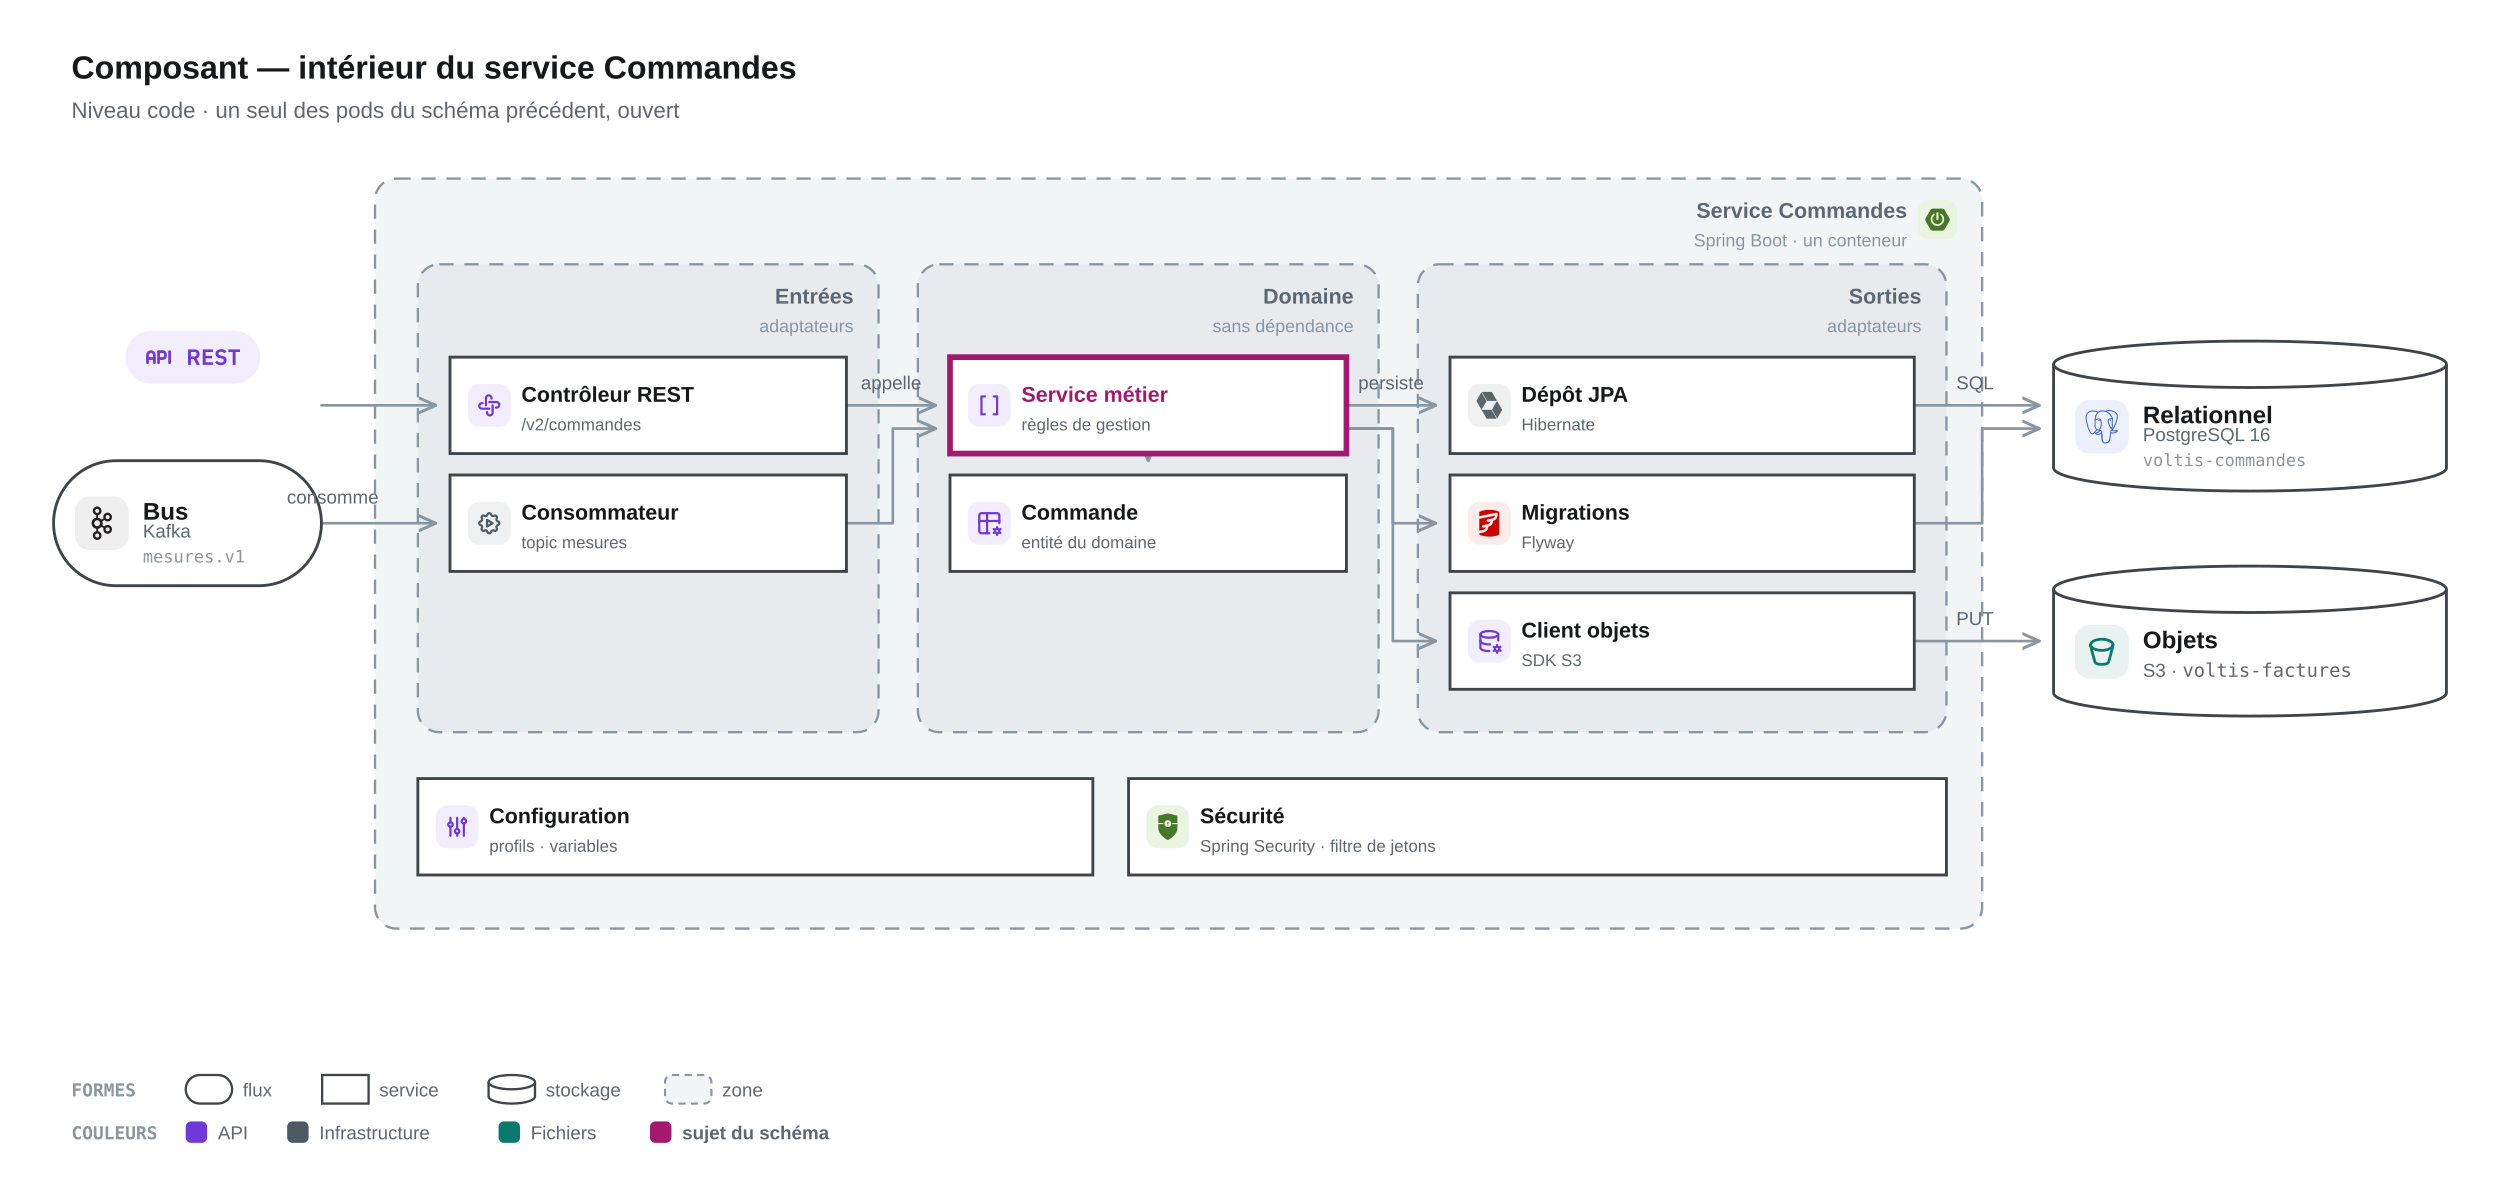
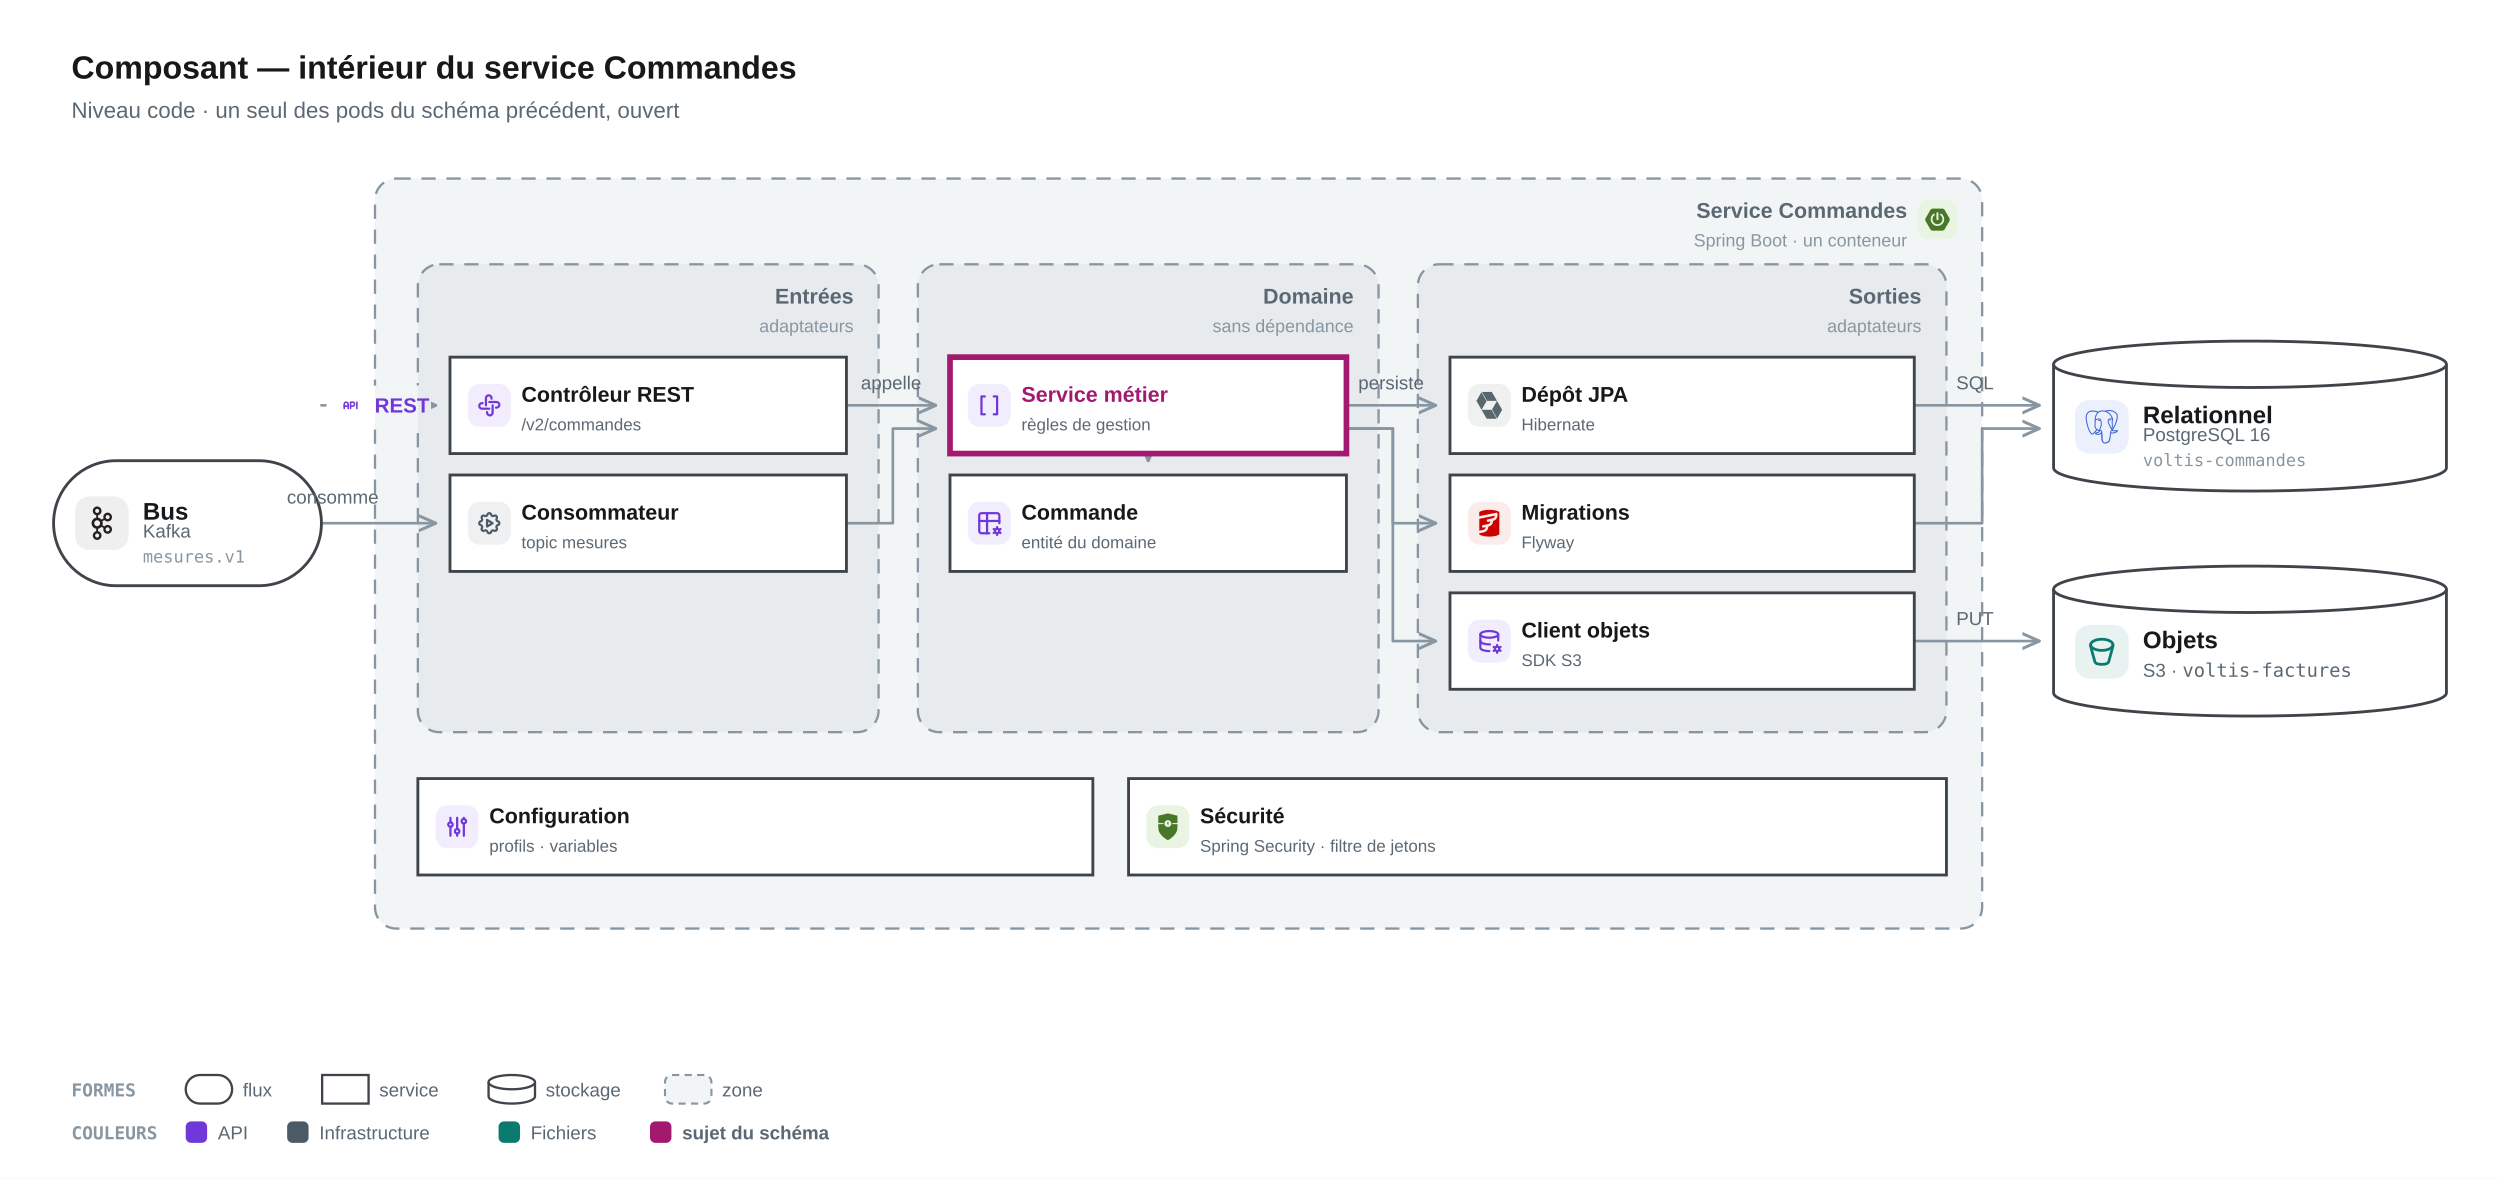
<svg xmlns="http://www.w3.org/2000/svg" width="1400" height="660" viewBox="0 0 1400 660" font-family="'IBM Plex Sans','Helvetica Neue',Arial,sans-serif" role="img" aria-label="Composant — intérieur du service Commandes">
  <defs>
    <marker id="fl" viewBox="0 0 10 10" refX="9" refY="5" markerWidth="7" markerHeight="7" orient="auto-start-reverse">
      <path d="M0,1 L9,5 L0,9" fill="none" stroke="#8896A2" stroke-width="1.6" stroke-linecap="round" stroke-linejoin="round" />
    </marker>
  </defs>
  <rect width="1400" height="660" fill="#FFFFFF" />
  <text x="40" y="44" font-size="18" font-weight="600" fill="#16181A">Composant — intérieur du service Commandes</text>
  <text x="40" y="66" font-size="12.5" fill="#5B6873">Niveau code · un seul des pods du schéma précédent, ouvert</text>
  <rect x="210" y="100" width="900" height="420" rx="12" fill="#F2F5F6" stroke="#8896A2" stroke-width="1.3" stroke-dasharray="8 6" />
  <svg x="1074" y="112" width="22" height="22" viewBox="0 0 48 48">
    <rect width="48" height="48" rx="13" fill="#e9f4e2" />
    <svg x="9" y="9" width="30" height="30" viewBox="0 0 24 24" fill="#487729">
      <path d="m23.693 10.706-4.73-8.184c-.409-.711-1.417-1.294-2.24-1.294H7.272c-.819 0-1.831.584-2.24 1.294L.307 10.706c-.409.711-.409 1.873 0 2.584l4.725 8.189c.409.711 1.417 1.294 2.24 1.294h9.455c.819 0 1.826-.584 2.24-1.294l4.725-8.189c.409-.711.409-1.873 0-2.584zM10.976 5.755c0-.536.438-.974.974-.974s.974.438.974.974v5.822c0 .537-.438.974-.974.974s-.974-.438-.974-.974zm.974 12.429c-3.643 0-6.608-2.965-6.608-6.608.005-2.09.993-4.052 2.668-5.304a.866.866 0 0 1 1.214.179.866.866 0 0 1-.179 1.214c-2.16 1.605-2.612 4.659-1.007 6.819 1.605 2.16 4.659 2.612 6.819 1.007 1.238-.918 1.967-2.372 1.967-3.916a4.897 4.897 0 0 0-1.986-3.925c-.386-.282-.466-.828-.184-1.214.282-.386.828-.466 1.214-.183 1.69 1.247 2.683 3.224 2.687 5.323 0 3.647-2.965 6.608-6.608 6.608z" />
    </svg>
  </svg>
  <text x="1068" y="122" text-anchor="end" font-size="12" font-weight="600" fill="#5B6873">Service Commandes</text>
  <text x="1068" y="138" text-anchor="end" font-size="10" fill="#8896A2">Spring Boot · un conteneur</text>
  <rect x="234" y="148" width="258" height="262" rx="12" fill="#E7EBEE" stroke="#8896A2" stroke-width="1.3" stroke-dasharray="8 6" />
  <text x="478" y="170" text-anchor="end" font-size="12" font-weight="600" fill="#5B6873">Entrées</text>
  <text x="478" y="186" text-anchor="end" font-size="10" fill="#8896A2">adaptateurs</text>
  <rect x="514" y="148" width="258" height="262" rx="12" fill="#E7EBEE" stroke="#8896A2" stroke-width="1.3" stroke-dasharray="8 6" />
  <text x="758" y="170" text-anchor="end" font-size="12" font-weight="600" fill="#5B6873">Domaine</text>
  <text x="758" y="186" text-anchor="end" font-size="10" fill="#8896A2">sans dépendance</text>
  <rect x="794" y="148" width="296" height="262" rx="12" fill="#E7EBEE" stroke="#8896A2" stroke-width="1.3" stroke-dasharray="8 6" />
  <text x="1076" y="170" text-anchor="end" font-size="12" font-weight="600" fill="#5B6873">Sorties</text>
  <text x="1076" y="186" text-anchor="end" font-size="10" fill="#8896A2">adaptateurs</text>
  <path d="M180,293 H244" fill="none" stroke="#8896A2" stroke-width="1.5" stroke-linecap="round" stroke-linejoin="round" marker-end="url(#fl)" />
  <path d="M180,227 H244" fill="none" stroke="#8896A2" stroke-width="1.5" stroke-linecap="round" stroke-linejoin="round" marker-end="url(#fl)" />
  <path d="M474,227 H524" fill="none" stroke="#8896A2" stroke-width="1.5" stroke-linecap="round" stroke-linejoin="round" marker-end="url(#fl)" />
  <path d="M474,293 H500 V240 H524" fill="none" stroke="#8896A2" stroke-width="1.5" stroke-linecap="round" stroke-linejoin="round" marker-end="url(#fl)" />
  <path d="M643,254 V258" fill="none" stroke="#8896A2" stroke-width="1.5" stroke-linecap="round" stroke-linejoin="round" marker-end="url(#fl)" />
  <path d="M754,227 H804" fill="none" stroke="#8896A2" stroke-width="1.5" stroke-linecap="round" stroke-linejoin="round" marker-end="url(#fl)" />
  <path d="M754,240 H780 V293 H804" fill="none" stroke="#8896A2" stroke-width="1.5" stroke-linecap="round" stroke-linejoin="round" marker-end="url(#fl)" />
  <path d="M754,240 H780 V359 H804" fill="none" stroke="#8896A2" stroke-width="1.5" stroke-linecap="round" stroke-linejoin="round" marker-end="url(#fl)" />
  <path d="M1072,227 H1142" fill="none" stroke="#8896A2" stroke-width="1.5" stroke-linecap="round" stroke-linejoin="round" marker-end="url(#fl)" />
  <path d="M1072,293 H1110 V240 H1142" fill="none" stroke="#8896A2" stroke-width="1.5" stroke-linecap="round" stroke-linejoin="round" marker-end="url(#fl)" />
  <path d="M1072,359 H1142" fill="none" stroke="#8896A2" stroke-width="1.5" stroke-linecap="round" stroke-linejoin="round" marker-end="url(#fl)" />
  <g>
    <rect x="30" y="258" width="150" height="70" rx="35" fill="#FFFFFF" stroke="#3E444A" stroke-width="1.6" />
    <svg x="42" y="278" width="30" height="30" viewBox="0 0 48 48">
      <rect width="48" height="48" rx="13" fill="#f0eff0" />
      <svg x="9" y="9" width="30" height="30" viewBox="0 0 24 24" fill="#231F20">
        <path d="M9.71 2.136a1.43 1.43 0 0 0-2.047 0h-.007a1.48 1.48 0 0 0-.421 1.042c0 .41.161.777.422 1.039l.007.007c.257.264.616.426 1.019.426.404 0 .766-.162 1.027-.426l.003-.007c.261-.262.421-.629.421-1.039 0-.408-.159-.777-.421-1.042H9.71zM8.683 22.295c.404 0 .766-.167 1.027-.429l.003-.008c.261-.261.421-.631.421-1.036 0-.41-.159-.778-.421-1.044H9.71a1.42 1.42 0 0 0-1.027-.432 1.4 1.4 0 0 0-1.02.432h-.007c-.26.266-.422.634-.422 1.044 0 .406.161.775.422 1.036l.007.008c.258.262.617.429 1.02.429zm7.89-4.462c.359-.096.683-.33.882-.684l.027-.052a1.47 1.47 0 0 0 .114-1.067 1.454 1.454 0 0 0-.675-.896l-.021-.014a1.425 1.425 0 0 0-1.078-.132c-.36.091-.684.335-.881.686-.2.349-.241.75-.146 1.119.099.363.33.691.675.896h.002c.346.203.737.239 1.101.144zm-6.405-7.342a2.083 2.083 0 0 0-1.485-.627c-.58 0-1.103.242-1.482.627-.378.385-.612.916-.612 1.507s.233 1.124.612 1.514a2.08 2.08 0 0 0 2.967 0c.379-.39.612-.923.612-1.514s-.233-1.122-.612-1.507zm-.835-2.51c.843.141 1.6.552 2.178 1.144h.004c.092.093.182.196.265.299l1.446-.851a3.176 3.176 0 0 1-.047-1.808 3.149 3.149 0 0 1 1.456-1.926l.025-.016a3.062 3.062 0 0 1 2.345-.306c.77.21 1.465.721 1.898 1.482v.002c.431.757.518 1.626.313 2.408a3.145 3.145 0 0 1-1.456 1.928l-.198.118h-.02a3.095 3.095 0 0 1-2.154.201 3.127 3.127 0 0 1-1.514-.944l-1.444.848a4.162 4.162 0 0 1 0 2.879l1.444.846c.413-.47.939-.789 1.514-.944a3.041 3.041 0 0 1 2.371.319l.048.023v.002a3.17 3.17 0 0 1 1.408 1.906 3.215 3.215 0 0 1-.313 2.405l-.026.053-.003-.005a3.147 3.147 0 0 1-1.867 1.436 3.096 3.096 0 0 1-2.371-.318v-.006a3.156 3.156 0 0 1-1.456-1.927 3.175 3.175 0 0 1 .047-1.805l-1.446-.848a3.905 3.905 0 0 1-.265.294l-.004.005a3.938 3.938 0 0 1-2.178 1.138v1.699a3.09 3.09 0 0 1 1.56.862l.002.004c.565.572.914 1.368.914 2.243 0 .873-.35 1.664-.914 2.239l-.002.009a3.1 3.1 0 0 1-2.21.931 3.1 3.1 0 0 1-2.206-.93h-.002v-.009a3.186 3.186 0 0 1-.916-2.239c0-.875.35-1.672.916-2.243v-.004h.002a3.1 3.1 0 0 1 1.558-.862v-1.699a3.926 3.926 0 0 1-2.176-1.138l-.006-.005a4.098 4.098 0 0 1-1.173-2.874c0-1.122.452-2.136 1.173-2.872h.006a3.947 3.947 0 0 1 2.176-1.144V6.289a3.137 3.137 0 0 1-1.558-.864h-.002v-.004a3.192 3.192 0 0 1-.916-2.243c0-.871.35-1.669.916-2.243l.002-.002A3.084 3.084 0 0 1 8.683 0c.861 0 1.641.355 2.21.932v.002h.002c.565.574.914 1.372.914 2.243 0 .876-.35 1.667-.914 2.243l-.002.005a3.142 3.142 0 0 1-1.56.864v1.692zm8.121-1.129l-.012-.019a1.452 1.452 0 0 0-.87-.668 1.43 1.43 0 0 0-1.103.146h.002c-.347.2-.58.529-.677.896-.095.365-.054.768.146 1.119l.007.009c.2.347.519.579.874.673.357.103.755.059 1.098-.144l.019-.009a1.47 1.47 0 0 0 .657-.885 1.493 1.493 0 0 0-.141-1.118" />
      </svg>
    </svg>
    <text x="80" y="291" font-size="13.5" font-weight="600" fill="#16181A">Bus</text>
    <text x="80" y="301" font-size="10.5" fill="#5B6873">Kafka</text>
    <text x="80" y="315" font-size="9.5" fill="#8896A2" font-family="'IBM Plex Mono',monospace">mesures.v1</text>
  </g>
  <g>
    <rect x="252" y="200" width="222" height="54" rx="0" fill="#FFFFFF" stroke="#3E444A" stroke-width="1.6" />
    <svg x="262" y="215" width="24" height="24" viewBox="0 0 48 48">
      <rect width="48" height="48" rx="13" fill="#f2edfc" />
      <svg x="9" y="9" width="30" height="30" viewBox="0 0 24 24" fill="none" stroke="#7038D8" stroke-width="2" stroke-linecap="round" stroke-linejoin="round">
        <path stroke="none" d="M0 0h24v24H0z" fill="none" />
        <path d="M12 15h-6.5a2.5 2.5 0 1 1 0 -5h.5" />
        <path d="M15 12v6.5a2.5 2.5 0 1 1 -5 0v-.5" />
        <path d="M12 9h6.5a2.5 2.5 0 1 1 0 5h-.5" />
        <path d="M9 12v-6.5a2.5 2.5 0 0 1 5 0v.5" />
      </svg>
    </svg>
    <text x="292" y="225" font-size="12" font-weight="600" fill="#16181A">Contrôleur REST</text>
    <text x="292" y="241" font-size="9.5" fill="#5B6873">/v2/commandes</text>
  </g>
  <g>
    <rect x="252" y="266" width="222" height="54" rx="0" fill="#FFFFFF" stroke="#3E444A" stroke-width="1.6" />
    <svg x="262" y="281" width="24" height="24" viewBox="0 0 48 48">
      <rect width="48" height="48" rx="13" fill="#eff0f1" />
      <svg x="9" y="9" width="30" height="30" viewBox="0 0 24 24" fill="none" stroke="#4C5A66" stroke-width="2" stroke-linecap="round" stroke-linejoin="round">
        <path stroke="none" d="M0 0h24v24H0z" fill="none" />
        <path d="M10.325 4.317c.426 -1.756 2.924 -1.756 3.35 0a1.724 1.724 0 0 0 2.573 1.066c1.543 -.94 3.31 .826 2.37 2.37a1.724 1.724 0 0 0 1.065 2.572c1.756 .426 1.756 2.924 0 3.35a1.724 1.724 0 0 0 -1.066 2.573c.94 1.543 -.826 3.31 -2.37 2.37a1.724 1.724 0 0 0 -2.572 1.065c-.426 1.756 -2.924 1.756 -3.35 0a1.724 1.724 0 0 0 -2.573 -1.066c-1.543 .94 -3.31 -.826 -2.37 -2.37a1.724 1.724 0 0 0 -1.065 -2.572c-1.756 -.426 -1.756 -2.924 0 -3.35a1.724 1.724 0 0 0 1.066 -2.573c-.94 -1.543 .826 -3.31 2.37 -2.37c1 .608 2.296 .07 2.572 -1.065" />
        <path d="M10 9v6l5 -3l-5 -3" />
      </svg>
    </svg>
    <text x="292" y="291" font-size="12" font-weight="600" fill="#16181A">Consommateur</text>
    <text x="292" y="307" font-size="9.5" fill="#5B6873">topic mesures</text>
  </g>
  <g>
    <rect x="532" y="200" width="222" height="54" rx="0" fill="#FFFFFF" stroke="#A3196F" stroke-width="3.2" />
    <svg x="542" y="215" width="24" height="24" viewBox="0 0 48 48">
      <rect width="48" height="48" rx="13" fill="#f2edfc" />
      <svg x="9" y="9" width="30" height="30" viewBox="0 0 24 24" fill="none" stroke="#7038D8" stroke-width="2" stroke-linecap="round" stroke-linejoin="round">
        <path stroke="none" d="M0 0h24v24H0z" fill="none" />
        <path d="M8 4h-3v16h3" />
        <path d="M16 4h3v16h-3" />
      </svg>
    </svg>
    <text x="572" y="225" font-size="12" font-weight="600" fill="#A3196F">Service métier</text>
    <text x="572" y="241" font-size="9.5" fill="#5B6873">règles de gestion</text>
  </g>
  <g>
    <rect x="532" y="266" width="222" height="54" rx="0" fill="#FFFFFF" stroke="#3E444A" stroke-width="1.6" />
    <svg x="542" y="281" width="24" height="24" viewBox="0 0 48 48">
      <rect width="48" height="48" rx="13" fill="#f2edfc" />
      <svg x="9" y="9" width="30" height="30" viewBox="0 0 24 24" fill="none" stroke="#7038D8" stroke-width="2" stroke-linecap="round" stroke-linejoin="round">
        <path stroke="none" d="M0 0h24v24H0z" fill="none" />
        <path d="M12 21h-7a2 2 0 0 1 -2 -2v-14a2 2 0 0 1 2 -2h14a2 2 0 0 1 2 2v7" />
        <path d="M3 10h18" />
        <path d="M10 3v18" />
        <path d="M17.001 19a2 2 0 1 0 4 0a2 2 0 1 0 -4 0" />
        <path d="M19.001 15.5v1.5" />
        <path d="M19.001 21v1.5" />
        <path d="M22.032 17.25l-1.299 .75" />
        <path d="M17.27 20l-1.3 .75" />
        <path d="M15.97 17.25l1.3 .75" />
        <path d="M20.733 20l1.3 .75" />
      </svg>
    </svg>
    <text x="572" y="291" font-size="12" font-weight="600" fill="#16181A">Commande</text>
    <text x="572" y="307" font-size="9.5" fill="#5B6873">entité du domaine</text>
  </g>
  <g>
    <rect x="812" y="200" width="260" height="54" rx="0" fill="#FFFFFF" stroke="#3E444A" stroke-width="1.6" />
    <svg x="822" y="215" width="24" height="24" viewBox="0 0 48 48">
      <rect width="48" height="48" rx="13" fill="#eff0f0" />
      <svg x="9" y="9" width="30" height="30" viewBox="0 0 24 24" fill="#59666C">
        <path d="M5.365 0L9.98 7.994h8.95L14.31 0H5.366zm-.431.248L.46 7.994l4.613 8.008L9.55 8.24 4.934.248zm13.992 7.75l-4.475 7.76 4.617 7.992 4.471-7.744-4.613-8.008zm-4.905 8.006l-8.95.002L9.688 24h8.946l-4.615-7.994.001-.002Z" />
      </svg>
    </svg>
    <text x="852" y="225" font-size="12" font-weight="600" fill="#16181A">Dépôt JPA</text>
    <text x="852" y="241" font-size="9.5" fill="#5B6873">Hibernate</text>
  </g>
  <g>
    <rect x="812" y="266" width="260" height="54" rx="0" fill="#FFFFFF" stroke="#3E444A" stroke-width="1.6" />
    <svg x="822" y="281" width="24" height="24" viewBox="0 0 48 48">
      <rect width="48" height="48" rx="13" fill="#fbecec" />
      <svg x="9" y="9" width="30" height="30" viewBox="0 0 24 24" fill="#CC0200">
        <path d="m3.02 21.055 1.12-.23c1.054-.219 2.114-.415 3.161-.66a4.955 4.952 0 0 0 3.696-3.915 6.06 6.057 0 0 0 .085-1.153l.366-.09a4.936 4.933 0 0 0 3.75-3.717 3.8 3.798 0 0 0 .128-1.06c-.002-.096 0-.193 0-.305.094-.023.18-.047.267-.067a4.552 4.549 0 0 0 2.68-1.755 5.772 5.769 0 0 0 1.005-4.854c-.021-.088-.035-.179-.061-.264a.63.629 0 0 0-.728-.432l-3.184.652-3.485.716-4.002.822q-2.186.449-4.373.893a1.125 1.125 0 0 1-.422.06c-.007-.074-.017-.14-.017-.204-.001-1.12.002-2.243-.005-3.364a.324.324 0 0 1 .174-.307 8.493 8.488 0 0 1 1.9-.86A17.205 17.194 0 0 1 7.827.315C8.373.23 8.922.181 9.47.12a26.795 26.777 0 0 1 3.526-.102c.496.01.992.051 1.487.097.542.051 1.085.11 1.623.192a14.482 14.472 0 0 1 4.007 1.124c.262.123.509.28.764.422a.215.215 0 0 1 .122.223c-.004.054 0 .11 0 .163v19.519c0 .347.045.28-.262.472a8.437 8.432 0 0 1-1.961.857 16.78 16.769 0 0 1-2.851.63c-.6.08-1.2.146-1.804.207-.277.03-.556.035-.835.043-.564.015-1.128.041-1.691.03-.636-.014-1.272-.059-1.907-.099a20.054 20.041 0 0 1-2.519-.332 13.423 13.415 0 0 1-3.224-.976c-.273-.13-.53-.29-.797-.435a.246.246 0 0 1-.144-.248c.008-.23 0-.46.003-.69 0-.049.01-.096.016-.163zm9.985-10.652a1.248 1.248 0 0 1-.09.55 2.624 2.622 0 0 1-2.045 1.84c-1.3.28-2.607.537-3.912.805l-.57.114a1.147 1.146 0 1 0 .403 2.256c.595-.11 1.186-.242 1.779-.363.064-.014.128-.022.209-.035a2.584 2.582 0 0 1-.55 1.41A2.801 2.8 0 0 1 6.516 18c-1.103.223-2.206.45-3.308.676-.052.01-.106.013-.156.02-.048-.146-.061-10.38-.014-10.63l14.048-2.883a1.523 1.522 0 0 1-.016.18 3.438 3.436 0 0 1-.738 1.502 2.399 2.397 0 0 1-1.426.804c-1.11.216-2.218.45-3.326.677l-.96.196a1.168 1.168 0 0 0-.953 1.057 1.147 1.147 0 0 0 .875 1.186 1.747 1.746 0 0 0 .807-.054c.492-.1.983-.203 1.475-.304.053-.01.108-.014.18-.023z" />
      </svg>
    </svg>
    <text x="852" y="291" font-size="12" font-weight="600" fill="#16181A">Migrations</text>
    <text x="852" y="307" font-size="9.5" fill="#5B6873">Flyway</text>
  </g>
  <g>
    <rect x="812" y="332" width="260" height="54" rx="0" fill="#FFFFFF" stroke="#3E444A" stroke-width="1.6" />
    <svg x="822" y="347" width="24" height="24" viewBox="0 0 48 48">
      <rect width="48" height="48" rx="13" fill="#f2edfc" />
      <svg x="9" y="9" width="30" height="30" viewBox="0 0 24 24" fill="none" stroke="#7038D8" stroke-width="2" stroke-linecap="round" stroke-linejoin="round">
        <path stroke="none" d="M0 0h24v24H0z" fill="none" />
        <path d="M4 6c0 1.657 3.582 3 8 3s8 -1.343 8 -3s-3.582 -3 -8 -3s-8 1.343 -8 3" />
        <path d="M4 6v6c0 1.657 3.582 3 8 3c.21 0 .42 -.003 .626 -.01" />
        <path d="M20 11.5v-5.5" />
        <path d="M4 12v6c0 1.657 3.582 3 8 3" />
        <path d="M17.001 19a2 2 0 1 0 4 0a2 2 0 1 0 -4 0" />
        <path d="M19.001 15.5v1.5" />
        <path d="M19.001 21v1.5" />
        <path d="M22.032 17.25l-1.299 .75" />
        <path d="M17.27 20l-1.3 .75" />
        <path d="M15.97 17.25l1.3 .75" />
        <path d="M20.733 20l1.3 .75" />
      </svg>
    </svg>
    <text x="852" y="357" font-size="12" font-weight="600" fill="#16181A">Client objets</text>
    <text x="852" y="373" font-size="9.5" fill="#5B6873">SDK S3</text>
  </g>
  <g>
    <rect x="234" y="436" width="378" height="54" rx="0" fill="#FFFFFF" stroke="#3E444A" stroke-width="1.6" />
    <svg x="244" y="451" width="24" height="24" viewBox="0 0 48 48">
      <rect width="48" height="48" rx="13" fill="#f2edfc" />
      <svg x="9" y="9" width="30" height="30" viewBox="0 0 24 24" fill="none" stroke="#7038D8" stroke-width="2" stroke-linecap="round" stroke-linejoin="round">
        <path stroke="none" d="M0 0h24v24H0z" fill="none" />
        <path d="M4 10a2 2 0 1 0 4 0a2 2 0 0 0 -4 0" />
        <path d="M6 4v4" />
        <path d="M6 12v8" />
        <path d="M10 16a2 2 0 1 0 4 0a2 2 0 0 0 -4 0" />
        <path d="M12 4v10" />
        <path d="M12 18v2" />
        <path d="M16 7a2 2 0 1 0 4 0a2 2 0 0 0 -4 0" />
        <path d="M18 4v1" />
        <path d="M18 9v11" />
      </svg>
    </svg>
    <text x="274" y="461" font-size="12" font-weight="600" fill="#16181A">Configuration</text>
    <text x="274" y="477" font-size="9.5" fill="#5B6873">profils · variables</text>
  </g>
  <g>
    <rect x="632" y="436" width="458" height="54" rx="0" fill="#FFFFFF" stroke="#3E444A" stroke-width="1.6" />
    <svg x="642" y="451" width="24" height="24" viewBox="0 0 48 48">
      <rect width="48" height="48" rx="13" fill="#e9f4e2" />
      <svg x="9" y="9" width="30" height="30" viewBox="0 0 24 24" fill="#487729">
        <path d="M20.59 2.066 11.993 0 3.41 2.066v6.612h4.557a3.804 3.804 0 0 0 0 .954H3.41v3.106C3.41 19.867 11.994 24 11.994 24s8.582-4.133 8.582-11.258V9.635h-4.545a3.616 3.616 0 0 0 0-.954h4.558zM12 12.262h-.006a3.109 3.109 0 1 1 .006 0zm-.006-4.579a.804.804 0 0 0-.37 1.52v.208l.238.237v.159l.159.159v.159l-.14.14.15.246v.159l-.16.189.223.222.246-.246V9.218a.804.804 0 0 0-.346-1.535zm0 .836a.299.299 0 1 1 .298-.299.299.299 0 0 1-.298.3z" />
      </svg>
    </svg>
    <text x="672" y="461" font-size="12" font-weight="600" fill="#16181A">Sécurité</text>
    <text x="672" y="477" font-size="9.5" fill="#5B6873">Spring Security · filtre de jetons</text>
  </g>
  <g>
    <path d="M1150 204 v58 a110 13 0 0 0 220 0 v-58" fill="#FFFFFF" stroke="#3E444A" stroke-width="1.6" />
    <ellipse cx="1260" cy="204" rx="110" ry="13" fill="#FFFFFF" stroke="#3E444A" stroke-width="1.6" />
    <svg x="1162" y="224" width="30" height="30" viewBox="0 0 48 48">
      <rect width="48" height="48" rx="13" fill="#ebf0fc" />
      <svg x="9" y="9" width="30" height="30" viewBox="0 0 24 24" fill="#3c61cf">
        <path d="M23.559 14.723a.527.527 0 0 0-.056-.119c-.139-.263-.477-.342-1.007-.232-1.653.341-2.293.131-2.526-.019 1.342-2.048 2.445-4.522 3.041-6.83.271-1.051.798-3.524.122-4.732a1.564 1.564 0 0 0-.151-.235C21.693.909 19.801.025 17.51.001c-1.495-.016-2.771.346-3.116.479a9.449 9.449 0 0 0-.516-.082 8.044 8.044 0 0 0-1.311-.128c-1.182-.018-2.204.264-3.05.841-.857-.321-4.789-1.645-7.222.079C.936 2.153.309 3.873.43 6.304c.041.818.507 3.334 1.242 5.744.46 1.506.939 2.702 1.433 3.582.553.994 1.126 1.593 1.714 1.79.447.149 1.133.144 1.858-.728.801-.964 1.59-1.826 1.945-2.207.435.235.906.362 1.39.377a.057.057 0 0 0 0.0.004 11.031 11.031 0 0 0-.247.305c-.339.43-.409.52-1.5.744-.31.064-1.134.234-1.146.811-.003.122.033.231.092.327.227.423.922.61 1.015.633 1.335.334 2.504.092 3.371-.679-.017 2.231.077 4.417.345 5.087.221.553.762 1.905 2.469 1.904.251 0 .526-.029.83-.094 1.782-.382 2.556-1.17 2.855-2.906.15-.871.402-2.875.539-4.101.017-.07.036-.121.057-.136.001-.001.07-.047.427.031a.367.367 0 0 0 .044.007l.254.022.015.001c.847.038 1.911-.143 2.531-.431.644-.299 1.806-1.032 1.595-1.67zM2.371 11.877c-.744-2.436-1.178-4.885-1.212-5.572-.109-2.171.417-3.683 1.562-4.493 1.837-1.299 4.84-.541 6.108-.13-.003.003-.007.006-.01.009-2.024 2.044-1.976 5.536-1.971 5.75-0.0.082.007.199.016.359.035.587.1 1.68-.073 2.918-.161 1.15.194 2.276.973 3.089.081.084.165.163.252.237-.347.371-1.1 1.193-1.903 2.158-.568.682-.96.552-1.089.509-.392-.131-.813-.587-1.238-1.322-.48-.839-.964-2.032-1.415-3.513zm6.007 5.087c-.171-.043-.327-.113-.432-.177.089-.039.237-.09.483-.141 1.283-.264 1.482-.451 1.914-1.0.099-.126.212-.269.367-.443a.355.355 0 0 0 .074-.13c.171-.151.272-.11.437-.042.156.065.308.26.369.475.029.102.062.294-.045.444-.904 1.266-2.222 1.249-3.168 1.013zm2.094-3.988-.052.141c-.133.357-.257.688-.333 1.003-.667-.002-1.317-.287-1.81-.802-.628-.655-.913-1.566-.782-2.5.183-1.308.115-2.447.079-3.059-.005-.086-.009-.161-.012-.22.296-.262 1.666-.996 2.643-.772.446.102.718.406.831.928.585 2.704.077 3.831-.33 4.736-.084.187-.163.363-.231.545zm7.364 4.572c-.017.177-.036.376-.062.596l-.146.438a.355.355 0 0 0-.018.108c-.006.475-.054.649-.115.869-.063.229-.135.489-.179 1.058-.11 1.414-.878 2.227-2.417 2.557-1.516.325-1.784-.497-2.021-1.222a6.582 6.582 0 0 0-.077-.227c-.215-.586-.191-1.412-.157-2.555.017-.561-.025-1.901-.33-2.646.004-.293.011-.591.019-.892a.353.353 0 0 0-.015-.113 1.493 1.493 0 0 0-.044-.208c-.123-.428-.421-.787-.78-.935-.142-.059-.404-.167-.718-.087.067-.276.183-.588.309-.925l.053-.142c.059-.16.134-.326.213-.501.426-.948 1.011-2.245.377-5.177-.237-1.098-1.03-1.634-2.232-1.51-.721.075-1.38.365-1.709.532a5.672 5.672 0 0 0-.196.104c.092-1.106.439-3.174 1.736-4.482a4.031 4.031 0 0 1 .303-.276.353.353 0 0 0 .145-.064c.752-.571 1.694-.851 2.802-.833.409.007.802.034 1.174.081 1.939.354 3.244 1.447 4.036 2.383.814.962 1.255 1.931 1.431 2.454-1.323-.135-2.223.127-2.68.779-.993 1.419.543 4.173 1.281 5.496.135.243.252.452.289.541.24.583.551.971.779 1.255.07.087.137.171.189.245-.401.116-1.121.383-1.055 1.717-.012.156-.042.447-.083.815-.046.208-.07.46-.099.766zm.89-1.621c-.041-.832.269-.918.597-1.01a2.857 2.857 0 0 0 .135-.041 1.202 1.202 0 0 0 .134.103c.57.377 1.582.421 3.007.134-.202.177-.519.399-.953.601-.41.19-1.096.333-1.747.364-.72.034-1.086-.081-1.172-.151zm.57-9.271c-.006.351-.054.669-.105 1.002-.055.358-.112.727-.126 1.176-.014.437.04.891.093 1.33.107.887.216 1.8-.207 2.701a3.527 3.527 0 0 1-.188-.386c-.053-.128-.167-.333-.325-.616-.616-1.104-2.057-3.69-1.319-4.745.38-.543 1.341-.566 2.178-.463zm.228 7.014a12.376 12.376 0 0 0-.085-.107l-.035-.044c.726-1.2.584-2.386.458-3.438-.052-.432-.101-.84-.088-1.223.013-.406.067-.754.118-1.091.064-.415.129-.844.111-1.351.013-.053.019-.116.012-.19-.046-.485-.6-1.938-1.729-3.253-.608-.707-1.49-1.497-2.689-2.039.525-.107 1.233-.203 2.024-.186 2.051.046 3.675.814 4.824 2.282a.908.908 0 0 1 .067.1c.723 1.356-.276 6.275-2.987 10.54zm-8.817-6.116c-.025.179-.309.422-.621.422a.582.582 0 0 1-.081-.006c-.187-.026-.377-.144-.506-.316-.046-.06-.12-.178-.105-.284.005-.04.026-.099.092-.149.118-.089.352-.123.61-.087.316.044.643.194.611.419zm7.931-.411c.011.079-.049.201-.153.31-.068.072-.212.196-.408.223a.546.546 0 0 1-.075.005c-.293 0-.541-.234-.561-.372-.024-.176.264-.311.561-.352.297-.041.611.009.636.185z" />
      </svg>
    </svg>
    <text x="1200" y="237" font-size="13.5" font-weight="600" fill="#16181A">Relationnel</text>
    <text x="1200" y="247" font-size="10.5" fill="#5B6873">PostgreSQL 16</text>
    <text x="1200" y="261" font-size="9.5" fill="#8896A2" font-family="'IBM Plex Mono',monospace">voltis-commandes</text>
  </g>
  <g>
    <path d="M1150 330 v58 a110 13 0 0 0 220 0 v-58" fill="#FFFFFF" stroke="#3E444A" stroke-width="1.6" />
    <ellipse cx="1260" cy="330" rx="110" ry="13" fill="#FFFFFF" stroke="#3E444A" stroke-width="1.6" />
    <svg x="1162" y="350" width="30" height="30" viewBox="0 0 48 48">
      <rect width="48" height="48" rx="13" fill="#e7f2f1" />
      <svg x="9" y="9" width="30" height="30" viewBox="0 0 24 24" fill="none" stroke="#0B7A6E" stroke-width="2" stroke-linecap="round" stroke-linejoin="round">
        <path stroke="none" d="M0 0h24v24H0z" fill="none" />
        <path d="M4 7a8 4 0 1 0 16 0a8 4 0 1 0 -16 0" />
        <path d="M4 7c0 .664 .088 1.324 .263 1.965l2.737 10.035c.5 1.5 2.239 2 5 2s4.5 -.5 5 -2c.333 -1 1.246 -4.345 2.737 -10.035a7.45 7.45 0 0 0 .263 -1.965" />
      </svg>
    </svg>
    <text x="1200" y="363" font-size="13.5" font-weight="600" fill="#16181A">Objets</text>
    <text x="1200" y="379" font-size="10.5" fill="#5B6873">S3 · <tspan font-family="'IBM Plex Mono',monospace">voltis-factures</tspan>
    </text>
  </g>
  <text x="212" y="282" text-anchor="end" font-size="10.5" fill="#5B6873">consomme</text>
  <text x="1106" y="218" text-anchor="middle" font-size="10.5" fill="#5B6873">SQL</text>
  <text x="1106" y="350" text-anchor="middle" font-size="10.5" fill="#5B6873">PUT</text>
  <text x="499" y="218" text-anchor="middle" font-size="10.5" fill="#5B6873">appelle</text>
  <text x="779" y="218" text-anchor="middle" font-size="10.5" fill="#5B6873">persiste</text>
-   <svg x="70.2" y="185.1" width="75.6" height="29.8" viewBox="0 0 122 48">
-     <rect width="122" height="48" rx="24" fill="#f2edfc" />
-     <svg x="15" y="9" width="30" height="30" viewBox="0 0 24 24" fill="none" stroke="#7038D8" stroke-width="2" stroke-linecap="round" stroke-linejoin="round">
+   <rect x="182.8" y="216" width="58.4" height="22" fill="#FFFFFF" />
+   <rect x="210.0" y="216.0" width="31.2" height="22.0" fill="#F2F5F6" />
+   <rect x="234.0" y="216.0" width="7.2" height="22.0" fill="#E7EBEE" />
+   <svg x="187.8" y="218.5" width="17" height="17" viewBox="0 0 48 48">
+     <svg x="9" y="9" width="30" height="30" viewBox="0 0 24 24" fill="none" stroke="#7038D8" stroke-width="2" stroke-linecap="round" stroke-linejoin="round">
      <path stroke="none" d="M0 0h24v24H0z" fill="none" />
      <path d="M4 13h5" />
      <path d="M12 16v-8h3a2 2 0 0 1 2 2v1a2 2 0 0 1 -2 2h-3" />
      <path d="M20 8v8" />
      <path d="M9 16v-5.5a2.5 2.5 0 0 0 -5 0v5.5" />
    </svg>
-     <path d="M61.78 25.6L59.28 25.6L59.28 30.98L56.64 30.98L56.64 17.02L62.94 17.02Q64.22 17.02 65.14 17.55Q66.06 18.08 66.56 19.05Q67.06 20.02 67.06 21.34L67.06 21.34Q67.06 22.76 66.41 23.81Q65.76 24.86 64.46 25.3L64.46 25.3L67.32 30.98L64.38 30.98L61.78 25.6ZM59.28 19.32L59.28 23.38L62.68 23.38Q63.2 23.38 63.56 23.19Q63.92 23 64.12 22.65Q64.32 22.3 64.32 21.8L64.32 21.8L64.32 20.88Q64.32 20.36 64.12 20.02Q63.92 19.68 63.56 19.5Q63.2 19.32 62.68 19.32L62.68 19.32L59.28 19.32ZM79.12 28.64L79.12 30.98L69.92 30.98L69.92 17.02L79.12 17.02L79.12 19.36L72.56 19.36L72.56 22.76L78.36 22.76L78.36 25.08L72.56 25.08L72.56 28.64L79.12 28.64ZM86.26 31.22L86.26 31.22Q84.48 31.22 83.21 30.58Q81.94 29.94 81.06 28.9L81.06 28.9L82.84 27.18Q83.56 28.02 84.45 28.46Q85.34 28.9 86.42 28.9L86.42 28.9Q87.64 28.9 88.26 28.36Q88.88 27.82 88.88 26.94L88.88 26.94Q88.88 26.46 88.71 26.11Q88.54 25.76 88.12 25.52Q87.7 25.28 86.98 25.16L86.98 25.16L85.66 24.96Q84.26 24.74 83.33 24.22Q82.4 23.7 81.94 22.86Q81.48 22.02 81.48 20.9L81.48 20.9Q81.48 19.64 82.1 18.72Q82.72 17.8 83.85 17.29Q84.98 16.78 86.54 16.78L86.54 16.78Q88.12 16.78 89.3 17.31Q90.48 17.84 91.32 18.84L91.32 18.84L89.52 20.54Q89 19.9 88.26 19.5Q87.52 19.1 86.4 19.1L86.4 19.1Q85.28 19.1 84.7 19.53Q84.12 19.96 84.12 20.74L84.12 20.74Q84.12 21.28 84.32 21.62Q84.52 21.96 84.96 22.15Q85.4 22.34 86.06 22.48L86.06 22.48L87.36 22.72Q88.78 22.96 89.7 23.48Q90.62 24 91.06 24.81Q91.5 25.62 91.5 26.78L91.5 26.78Q91.5 28.1 90.89 29.1Q90.28 30.1 89.1 30.66Q87.92 31.22 86.26 31.22ZM103.6 17.02L103.6 19.36L99.62 19.36L99.62 30.98L96.98 30.98L96.98 19.36L93.02 19.36L93.02 17.02L103.6 17.02Z" fill="#7038D8" />
  </svg>
+   <text x="209.8" y="231" font-size="11.5" font-weight="600" fill="#7038D8">REST</text>
  <g>
    <text x="40" y="614" font-size="10" font-weight="600" font-family="'IBM Plex Mono',monospace" fill="#8896A2">FORMES</text>
    <rect x="104" y="602" width="26" height="16" rx="8" fill="#FFFFFF" stroke="#3E444A" stroke-width="1.3" />
    <text x="136" y="614" font-size="10.5" fill="#5B6873">flux</text>
    <rect x="180.4" y="602" width="26" height="16" rx="0" fill="#FFFFFF" stroke="#3E444A" stroke-width="1.3" />
    <text x="212.4" y="614" font-size="10.5" fill="#5B6873">service</text>
    <path d="M273.6 606 v8 a13 4 0 0 0 26 0 v-8" fill="#FFFFFF" stroke="#3E444A" stroke-width="1.3" />
    <ellipse cx="286.6" cy="606" rx="13" ry="4" fill="#FFFFFF" stroke="#3E444A" stroke-width="1.3" />
    <text x="305.6" y="614" font-size="10.5" fill="#5B6873">stockage</text>
    <rect x="372.4" y="602" width="26" height="16" rx="4" fill="#F2F5F6" stroke="#8896A2" stroke-width="1.2" stroke-dasharray="4 3" />
    <text x="404.4" y="614" font-size="10.5" fill="#5B6873">zone</text>
    <text x="40" y="638" font-size="10" font-weight="600" font-family="'IBM Plex Mono',monospace" fill="#8896A2">COULEURS</text>
    <rect x="104" y="628" width="12" height="12" rx="3" fill="#7038D8" />
    <text x="122" y="638" font-size="10.5" fill="#5B6873">API</text>
    <rect x="160.8" y="628" width="12" height="12" rx="3" fill="#4C5A66" />
    <text x="178.8" y="638" font-size="10.5" fill="#5B6873">Infrastructure</text>
    <rect x="279.2" y="628" width="12" height="12" rx="3" fill="#0B7A6E" />
    <text x="297.2" y="638" font-size="10.5" fill="#5B6873">Fichiers</text>
    <rect x="364" y="628" width="12" height="12" rx="3" fill="#A3196F" />
    <text x="382" y="638" font-size="10.5" font-weight="600" fill="#5B6873">sujet du schéma</text>
  </g>
</svg>
